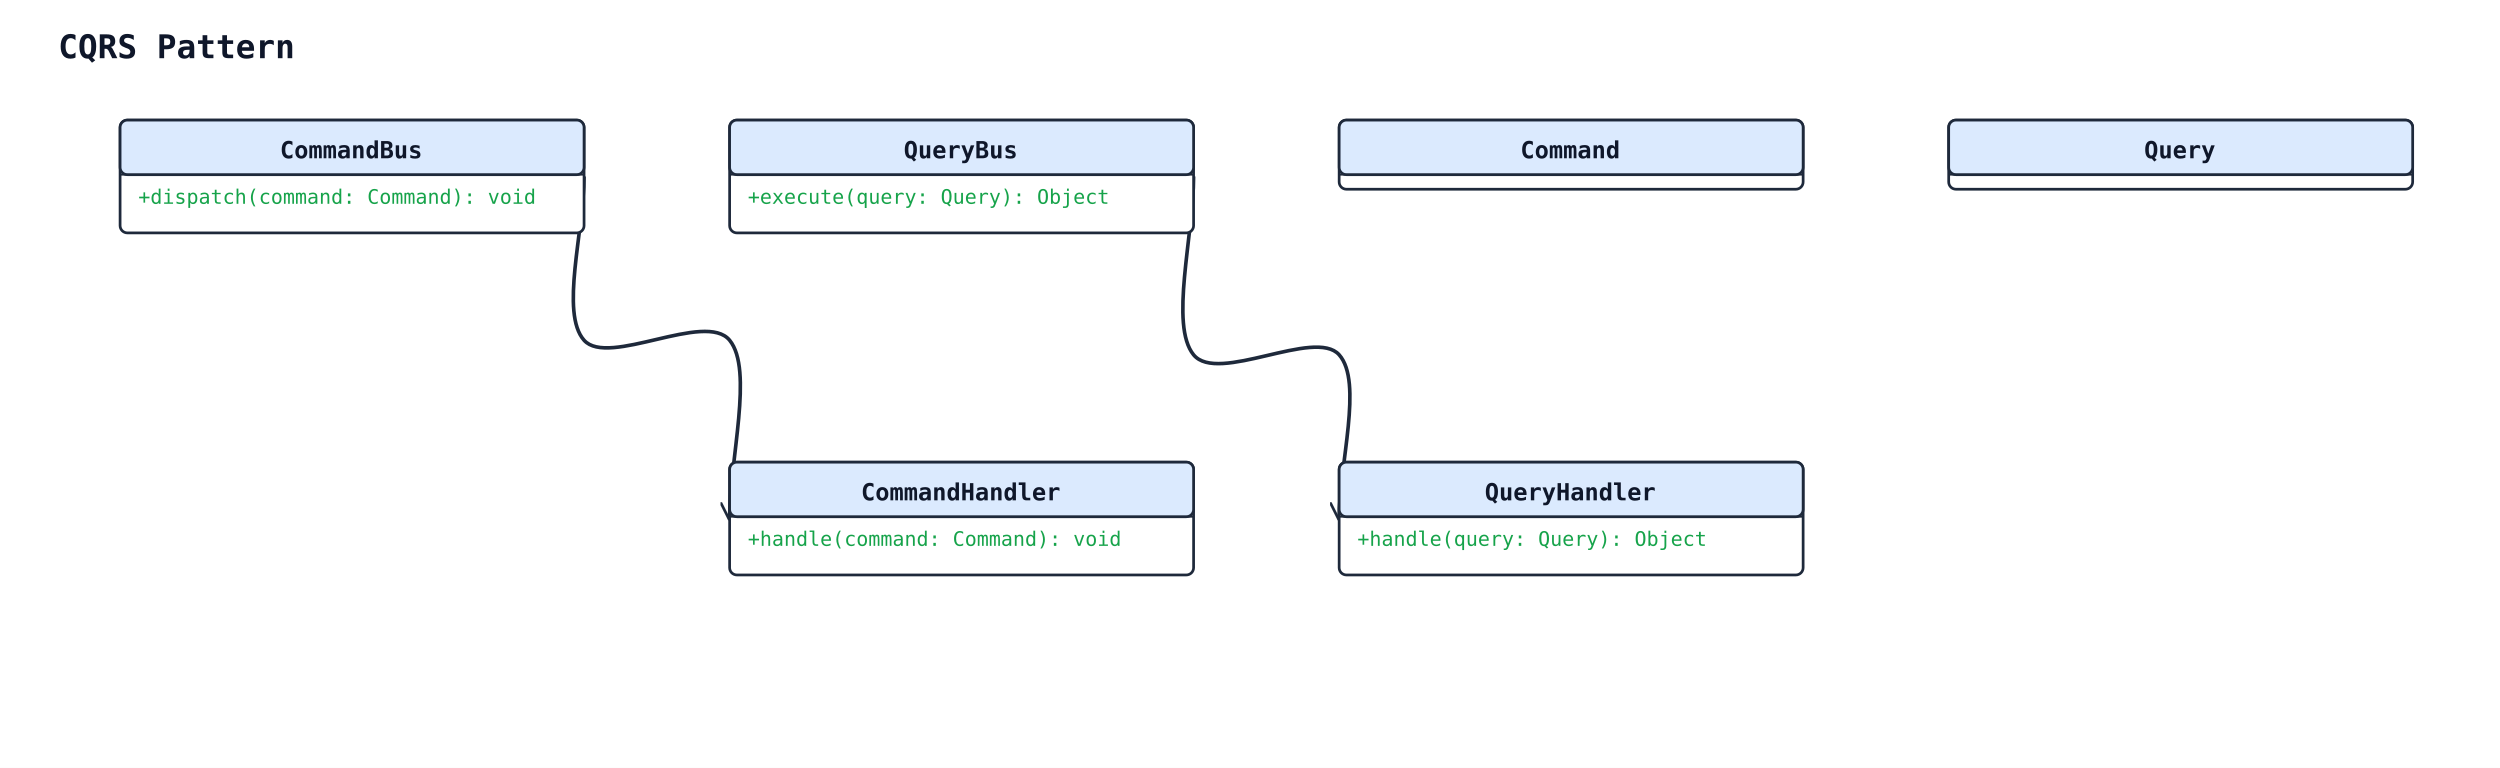
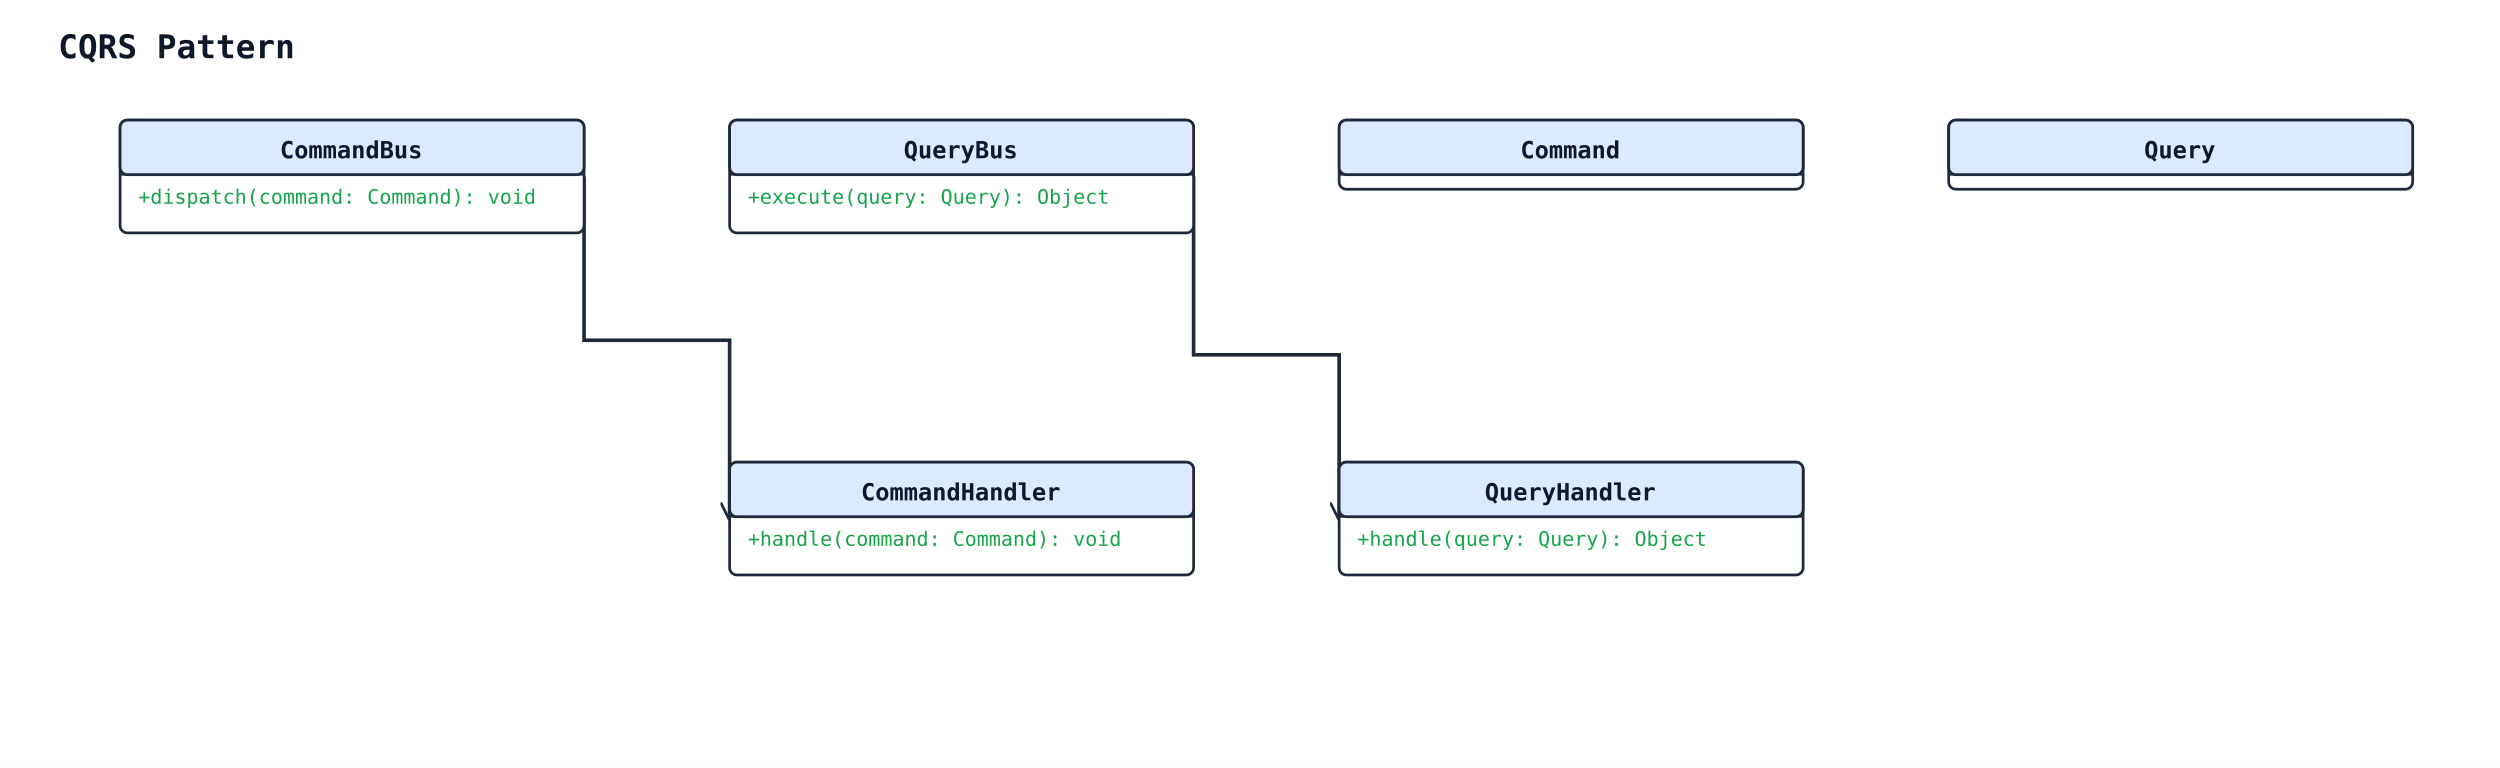
<svg xmlns="http://www.w3.org/2000/svg" width="1374" height="422" viewBox="0 0 1374 422" data-orientation="TopToBottom">
  <rect width="100%" height="100%" fill="#ffffff" />
  <defs>
    <marker id="arrow-open" viewBox="0 0 10 10" refX="9" refY="5" markerWidth="10" markerHeight="10" markerUnits="userSpaceOnUse" orient="auto-start-reverse">
      <path d="M0,0 L10,5 L0,10" fill="none" stroke="#1e293b" stroke-width="1.5" />
    </marker>
    <marker id="arrow-triangle" viewBox="0 0 16 16" refX="15" refY="8" markerWidth="16" markerHeight="16" markerUnits="userSpaceOnUse" orient="auto-start-reverse">
      <polygon points="0,1 14,8 0,15" fill="#ffffff" stroke="#1e293b" stroke-width="1.5" fill-rule="nonzero" />
    </marker>
    <marker id="arrow-diamond-filled" viewBox="0 0 14 10" refX="13" refY="5" markerWidth="14" markerHeight="10" markerUnits="userSpaceOnUse" orient="auto-start-reverse">
      <path d="M0,5 L7,0 L14,5 L7,10 z" fill="#1e293b" stroke="#1e293b" stroke-width="1" />
    </marker>
    <marker id="arrow-diamond-open" viewBox="0 0 14 10" refX="13" refY="5" markerWidth="14" markerHeight="10" markerUnits="userSpaceOnUse" orient="auto-start-reverse">
      <path d="M0,5 L7,0 L14,5 L7,10 z" fill="#ffffff" stroke="#1e293b" stroke-width="1" />
    </marker>
  </defs>
  <defs>
    <marker id="arrow-triangle-filled" viewBox="0 0 12 12" refX="11" refY="6" markerWidth="12" markerHeight="12" markerUnits="userSpaceOnUse" orient="auto-start-reverse">
      <polygon points="0,0 12,6 0,12" fill="#1e293b" stroke="#1e293b" stroke-width="1.5" />
    </marker>
    <marker id="arrow-box-filled" viewBox="0 0 12 12" refX="11" refY="6" markerWidth="12" markerHeight="12" markerUnits="userSpaceOnUse" orient="auto-start-reverse">
      <rect x="2" y="2" width="8" height="8" fill="#1e293b" stroke="#1e293b" stroke-width="1.5" />
    </marker>
    <marker id="arrow-plus" viewBox="0 0 12 12" refX="11" refY="6" markerWidth="12" markerHeight="12" markerUnits="userSpaceOnUse" orient="auto-start-reverse">
      <path d="M6,1 L6,11 M1,6 L11,6" fill="none" stroke="#1e293b" stroke-width="1.8" stroke-linecap="round" />
    </marker>
    <marker id="arrow-cross" viewBox="0 0 12 12" refX="11" refY="6" markerWidth="12" markerHeight="12" markerUnits="userSpaceOnUse" orient="auto-start-reverse">
      <path d="M2,2 L10,10 M10,2 L2,10" fill="none" stroke="#1e293b" stroke-width="1.8" stroke-linecap="round" />
    </marker>
    <marker id="arrow-bracket-open" viewBox="0 0 12 14" refX="11" refY="7" markerWidth="12" markerHeight="14" markerUnits="userSpaceOnUse" orient="auto-start-reverse">
      <path d="M10,1 L4,1 L4,13 L10,13" fill="none" stroke="#1e293b" stroke-width="1.8" stroke-linecap="round" stroke-linejoin="round" />
    </marker>
    <marker id="arrow-circle-open" viewBox="0 0 12 12" refX="11" refY="6" markerWidth="12" markerHeight="12" markerUnits="userSpaceOnUse" orient="auto-start-reverse">
      <circle cx="6" cy="6" r="4" fill="#ffffff" stroke="#1e293b" stroke-width="1.5" />
    </marker>
    <marker id="arrow-circle-filled" viewBox="0 0 12 12" refX="11" refY="6" markerWidth="12" markerHeight="12" markerUnits="userSpaceOnUse" orient="auto-start-reverse">
      <circle cx="6" cy="6" r="4" fill="#1e293b" stroke="#1e293b" stroke-width="1.5" />
    </marker>
    <marker id="arrow-double-open" viewBox="0 0 16 12" refX="15" refY="6" markerWidth="16" markerHeight="12" markerUnits="userSpaceOnUse" orient="auto-start-reverse">
      <path d="M0,1 L8,6 L0,11 M7,1 L15,6 L7,11" fill="none" stroke="#1e293b" stroke-width="1.5" stroke-linejoin="round" />
    </marker>
  </defs>
  <text x="32" y="32" font-family="monospace" font-size="18" font-weight="600" fill="#0f172a">CQRS Pattern</text>
-   <path class="uml-relation" data-uml-from="CommandBus" data-uml-to="CommandHandler" data-uml-arrow="--&gt;" d="M 321,97 C 321.0,127.0 307.7,172.0 321.0,187.0 C 334.3,202.0 387.7,170.7 401.0,187.0 C 414.3,203.3 401.0,252.3 401.0,285.0" fill="none" stroke="#1e293b" stroke-width="2" marker-end="url(#arrow-open)" />
-   <path class="uml-relation" data-uml-from="QueryBus" data-uml-to="QueryHandler" data-uml-arrow="--&gt;" d="M 656,97 C 656.0,129.7 642.7,178.7 656.0,195.0 C 669.3,211.3 722.7,180.0 736.0,195.0 C 749.3,210.0 736.0,255.0 736.0,285.0" fill="none" stroke="#1e293b" stroke-width="2" marker-end="url(#arrow-open)" />
+   <polyline class="uml-relation" data-uml-from="CommandBus" data-uml-to="CommandHandler" data-uml-arrow="--&gt;" points="321,97 321,187 401,187 401,285" fill="none" stroke="#1e293b" stroke-width="2" marker-end="url(#arrow-open)" />
+   <polyline class="uml-relation" data-uml-from="QueryBus" data-uml-to="QueryHandler" data-uml-arrow="--&gt;" points="656,97 656,195 736,195 736,285" fill="none" stroke="#1e293b" stroke-width="2" marker-end="url(#arrow-open)" />
  <rect x="736" y="66" width="255" height="38" rx="4" ry="4" fill="#ffffff" stroke="#1e293b" stroke-width="1.5" />
  <rect x="736" y="66" width="255" height="30" rx="4" ry="4" fill="#dbeafe" stroke="#1e293b" stroke-width="1.5" />
  <line x1="736" y1="96" x2="991" y2="96" stroke="#1e293b" stroke-width="1" />
  <text x="863" y="87" text-anchor="middle" font-family="monospace" font-size="13" font-weight="600" fill="#0f172a">Command</text>
  <rect x="1071" y="66" width="255" height="38" rx="4" ry="4" fill="#ffffff" stroke="#1e293b" stroke-width="1.5" />
  <rect x="1071" y="66" width="255" height="30" rx="4" ry="4" fill="#dbeafe" stroke="#1e293b" stroke-width="1.5" />
  <line x1="1071" y1="96" x2="1326" y2="96" stroke="#1e293b" stroke-width="1" />
  <text x="1198" y="87" text-anchor="middle" font-family="monospace" font-size="13" font-weight="600" fill="#0f172a">Query</text>
  <rect x="401" y="254" width="255" height="62" rx="4" ry="4" fill="#ffffff" stroke="#1e293b" stroke-width="1.5" />
  <rect x="401" y="254" width="255" height="30" rx="4" ry="4" fill="#dbeafe" stroke="#1e293b" stroke-width="1.5" />
  <line x1="401" y1="284" x2="656" y2="284" stroke="#1e293b" stroke-width="1" />
  <text x="528" y="275" text-anchor="middle" font-family="monospace" font-size="13" font-weight="600" fill="#0f172a">CommandHandler</text>
  <text class="uml-member" data-uml-visibility="public" x="411" y="300" font-family="monospace" font-size="11" fill="#16a34a">+handle(command: Command): void</text>
  <rect x="736" y="254" width="255" height="62" rx="4" ry="4" fill="#ffffff" stroke="#1e293b" stroke-width="1.5" />
  <rect x="736" y="254" width="255" height="30" rx="4" ry="4" fill="#dbeafe" stroke="#1e293b" stroke-width="1.5" />
  <line x1="736" y1="284" x2="991" y2="284" stroke="#1e293b" stroke-width="1" />
  <text x="863" y="275" text-anchor="middle" font-family="monospace" font-size="13" font-weight="600" fill="#0f172a">QueryHandler</text>
  <text class="uml-member" data-uml-visibility="public" x="746" y="300" font-family="monospace" font-size="11" fill="#16a34a">+handle(query: Query): Object</text>
  <rect x="66" y="66" width="255" height="62" rx="4" ry="4" fill="#ffffff" stroke="#1e293b" stroke-width="1.5" />
  <rect x="66" y="66" width="255" height="30" rx="4" ry="4" fill="#dbeafe" stroke="#1e293b" stroke-width="1.5" />
  <line x1="66" y1="96" x2="321" y2="96" stroke="#1e293b" stroke-width="1" />
  <text x="193" y="87" text-anchor="middle" font-family="monospace" font-size="13" font-weight="600" fill="#0f172a">CommandBus</text>
  <text class="uml-member" data-uml-visibility="public" x="76" y="112" font-family="monospace" font-size="11" fill="#16a34a">+dispatch(command: Command): void</text>
  <rect x="401" y="66" width="255" height="62" rx="4" ry="4" fill="#ffffff" stroke="#1e293b" stroke-width="1.5" />
  <rect x="401" y="66" width="255" height="30" rx="4" ry="4" fill="#dbeafe" stroke="#1e293b" stroke-width="1.5" />
  <line x1="401" y1="96" x2="656" y2="96" stroke="#1e293b" stroke-width="1" />
  <text x="528" y="87" text-anchor="middle" font-family="monospace" font-size="13" font-weight="600" fill="#0f172a">QueryBus</text>
  <text class="uml-member" data-uml-visibility="public" x="411" y="112" font-family="monospace" font-size="11" fill="#16a34a">+execute(query: Query): Object</text>
</svg>
